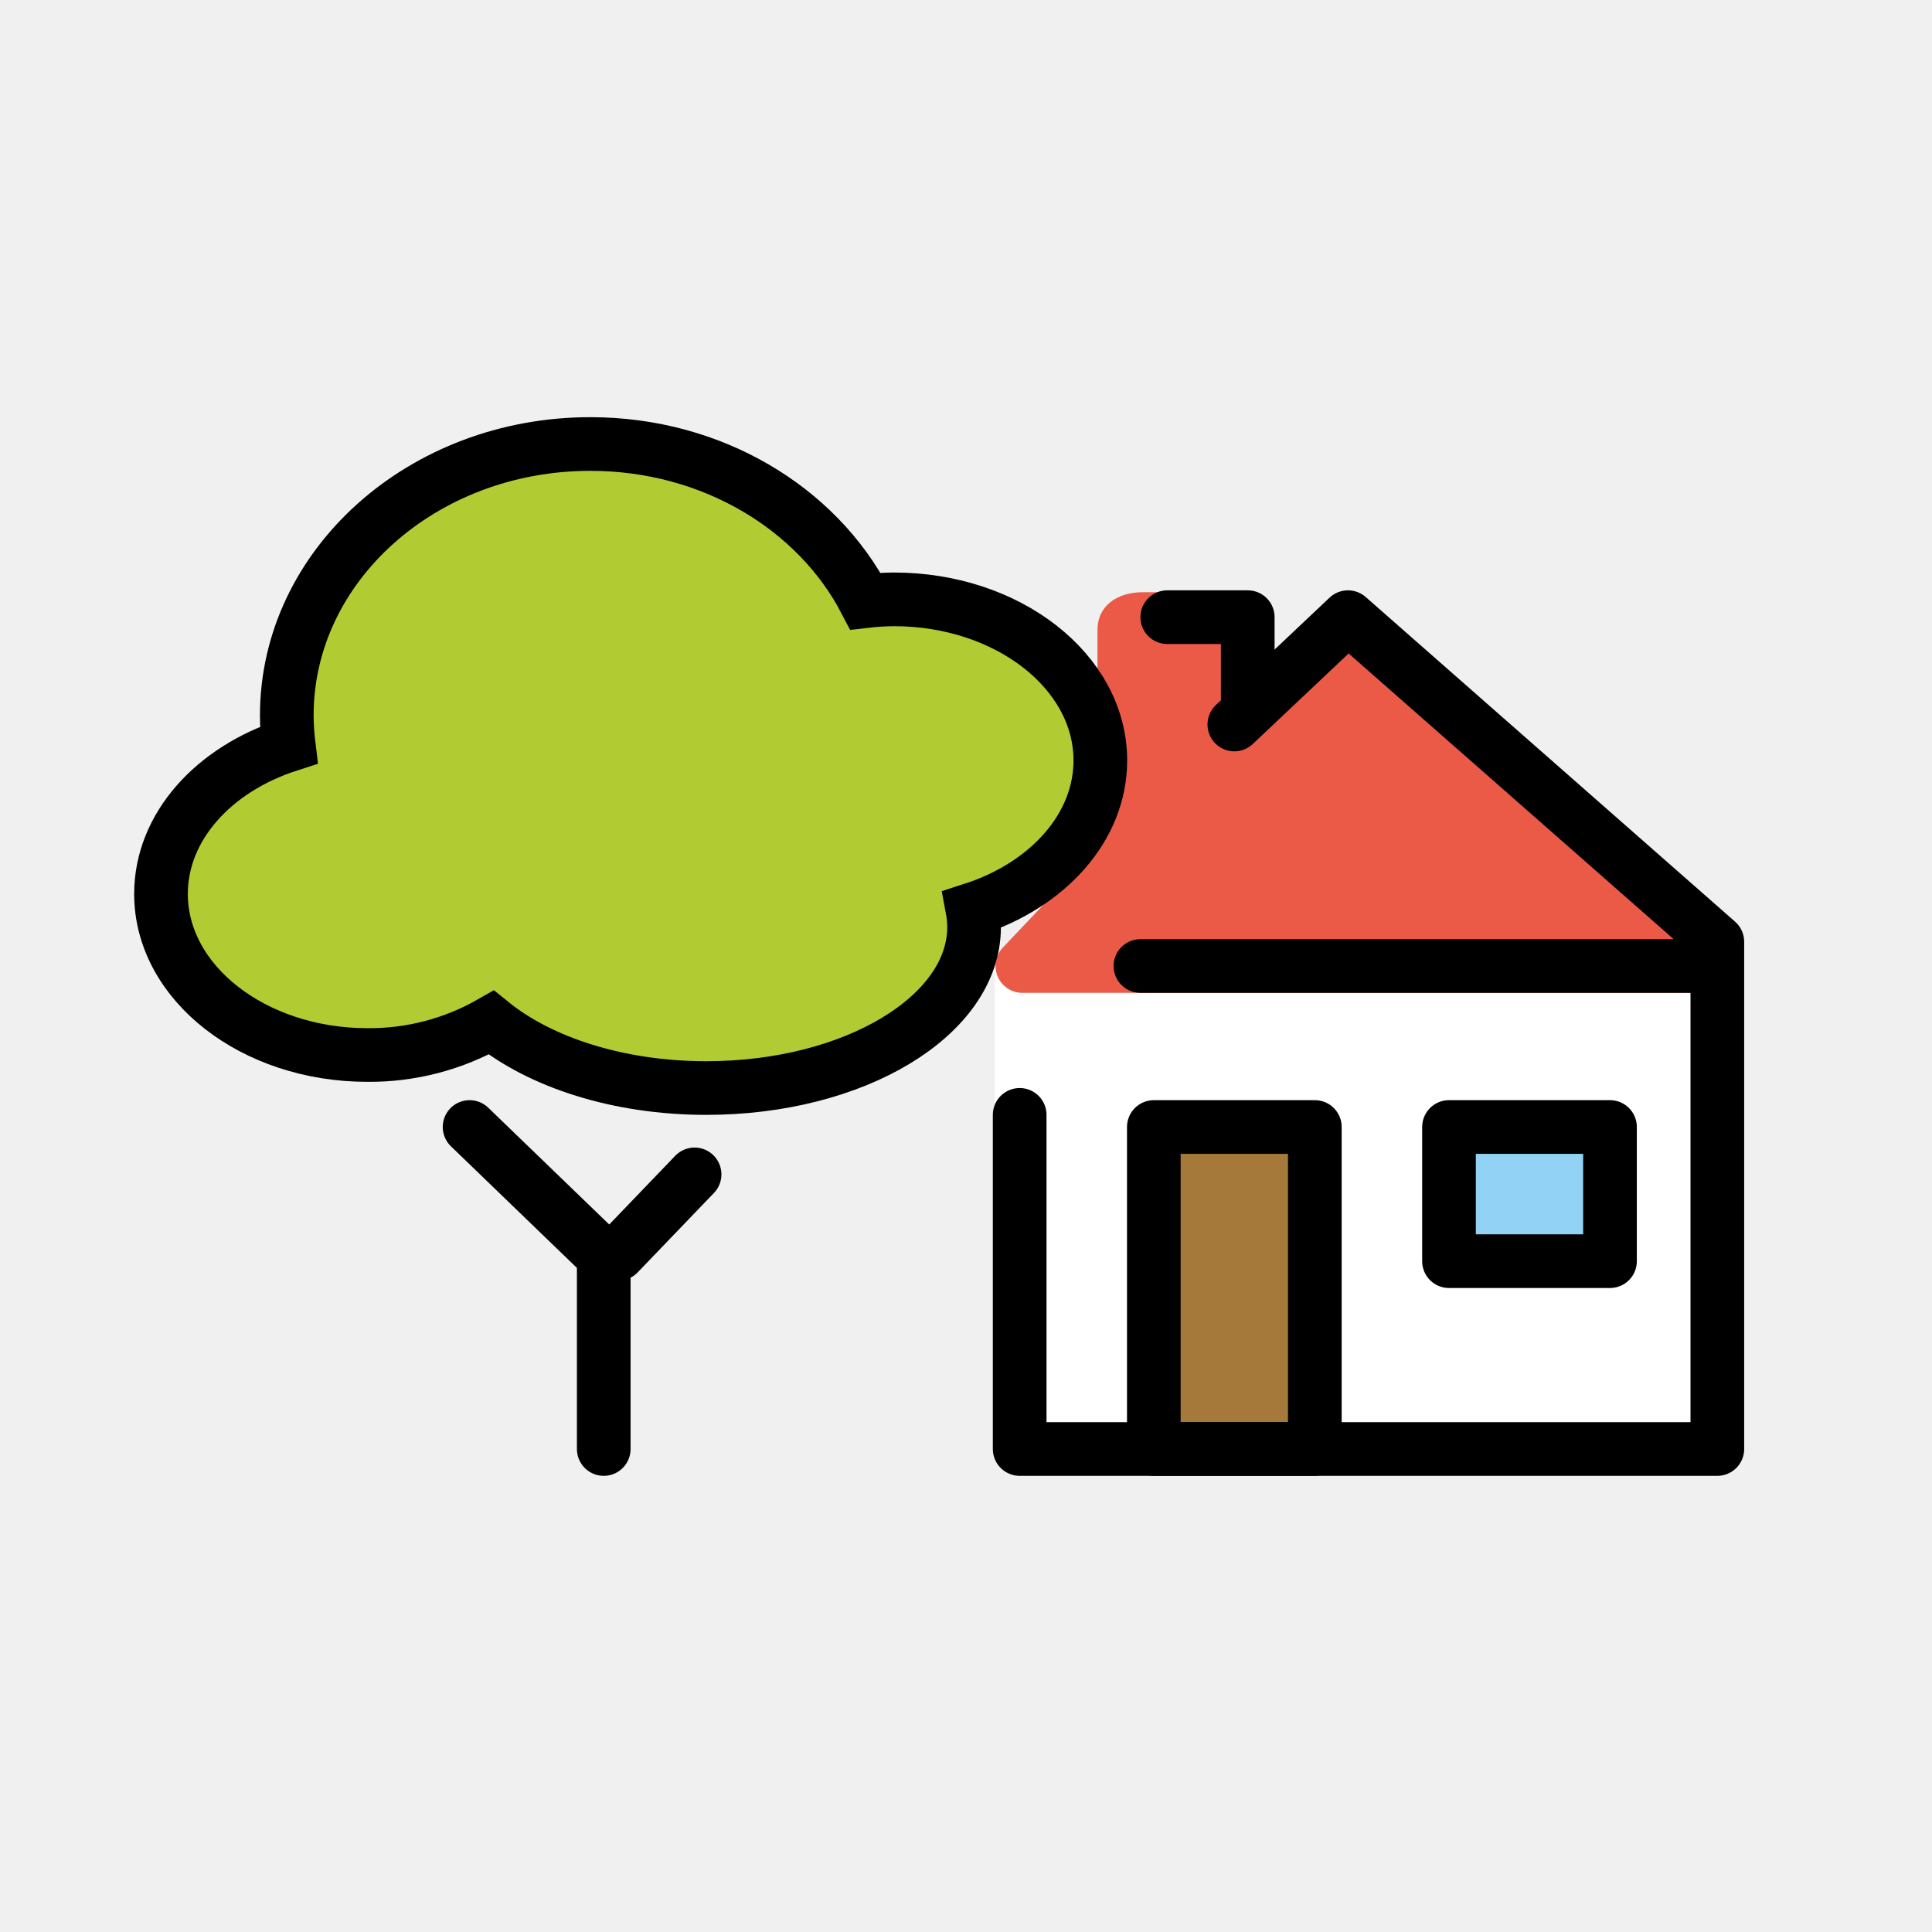
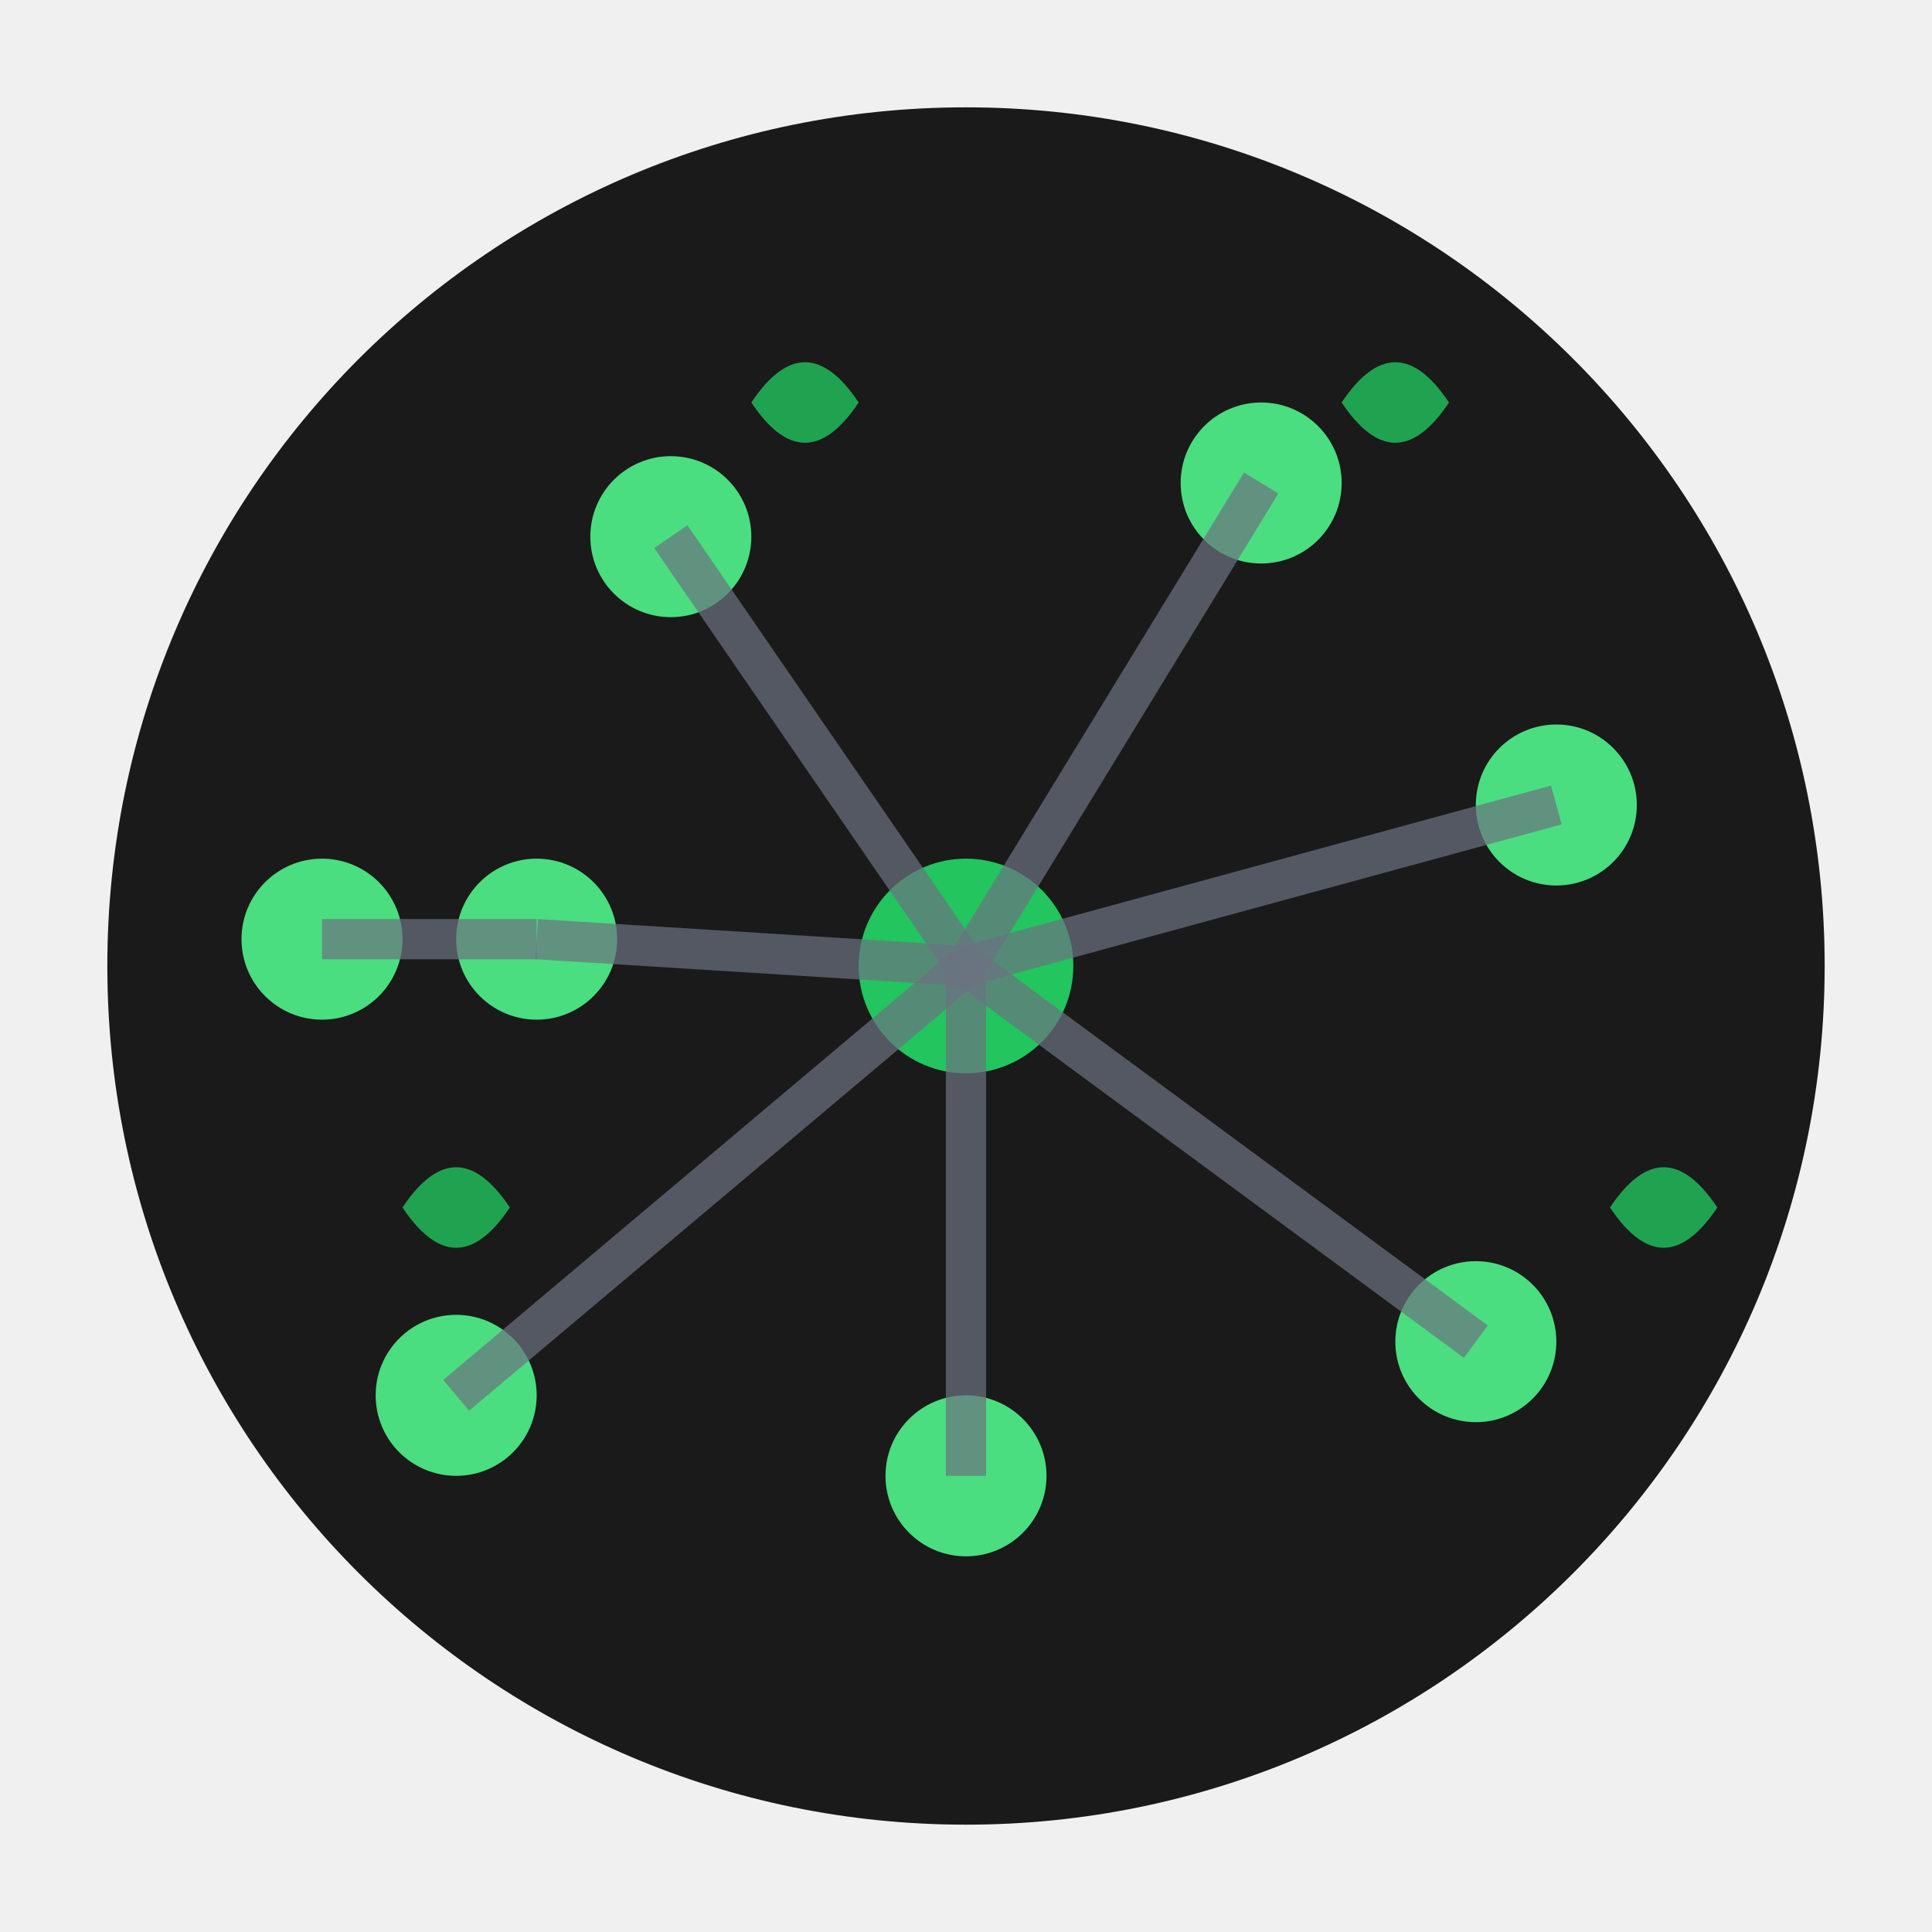
- <svg xmlns="http://www.w3.org/2000/svg" id="emoji" viewBox="0 0 72 72" version="1.1">
-   <g id="color">
-     <rect x="37.075" y="36.053" width="26.884" height="18.114" fill="#FFFFFF" />
-     <polygon fill="#EA5A47" stroke="#EA5A47" stroke-linecap="round" stroke-linejoin="round" stroke-miterlimit="10" stroke-width="2" points="50.235,23.2 38.1,36 63.5,36" />
-     <path fill="#EA5A47" d="M47.3,26l-6.4,6.059v-8.573c0-0.931,0.755-1.416,1.686-1.416h3.028 c0.931,0,1.686,0.485,1.686,1.416C47.3,23.486,47.3,26,47.3,26z" />
-     <rect x="43" y="42" width="6" height="12" fill="#A57939" />
-     <rect x="54" y="42" width="6" height="5" fill="#92D3F5" />
-     <path fill="#B1CC33" d="M41.006,28.339c0-3.312-3.445-6.003-7.694-6.003c-0.355,0.003-0.71,0.025-1.062,0.066 c-1.8-3.455-5.707-5.855-10.25-5.855c-6.248,0-11.312,4.529-11.312,10.114c0.001,0.369,0.025,0.738,0.07,1.104 C7.966,28.666,6,30.81,6,33.314c0,3.312,3.445,6.003,7.694,6.003c1.615,0.014,3.206-0.402,4.614-1.207 c1.818,1.477,4.726,2.438,8.015,2.438c5.511,0,9.978-2.688,9.978-6.003c-0.001-0.219-0.021-0.438-0.061-0.653 C39.036,32.99,41.006,30.845,41.006,28.339z" />
-   </g>
-   <g id="hair" />
-   <g id="skin" />
-   <g id="skin-shadow" />
-   <g id="line">
-     <polyline fill="none" stroke="#000000" stroke-linecap="round" stroke-linejoin="round" stroke-miterlimit="10" stroke-width="2" points="46,27 50.235,23 64,35.098 64,54 38,54 38,41.548" />
-     <rect x="43" y="42" width="6" height="12" fill="none" stroke="#000000" stroke-linecap="round" stroke-linejoin="round" stroke-miterlimit="10" stroke-width="2" />
-     <rect x="54" y="42" width="6" height="5" fill="none" stroke="#000000" stroke-linecap="round" stroke-linejoin="round" stroke-miterlimit="10" stroke-width="2" />
-     <polyline fill="none" stroke="#000000" stroke-linecap="round" stroke-linejoin="round" stroke-miterlimit="10" stroke-width="2" points="43.5,23 46.5,23 46.5,26" />
-     <path fill="none" stroke="#000000" stroke-miterlimit="10" stroke-width="2" d="M31.245,39.34" />
-     <polyline fill="none" stroke="#000000" stroke-linecap="round" stroke-linejoin="round" stroke-width="2" points="22.5,54 22.5,46.827 17.5,42" />
-     <line x1="23.041" x2="25.885" y1="46.727" y2="43.766" fill="none" stroke="#000000" stroke-linecap="round" stroke-linejoin="round" stroke-width="2" />
-     <path fill="none" stroke="#000000" stroke-linecap="round" stroke-miterlimit="10" stroke-width="2" d="M41.006,28.339 c0-3.312-3.445-6.003-7.694-6.003c-0.355,0.003-0.71,0.025-1.062,0.066c-1.8-3.455-5.707-5.855-10.25-5.855 c-6.248,0-11.312,4.529-11.312,10.114c0.001,0.369,0.025,0.738,0.07,1.104C7.966,28.666,6,30.81,6,33.314 c0,3.312,3.445,6.003,7.694,6.003c1.615,0.014,3.206-0.402,4.614-1.207c1.818,1.477,4.726,2.438,8.015,2.438 c5.511,0,9.978-2.688,9.978-6.003c-0.001-0.219-0.021-0.438-0.061-0.653 C39.036,32.99,41.006,30.845,41.006,28.339z" />
-     <line x1="63.5" x2="42.5" y1="36" y2="36" fill="none" stroke="#000000" stroke-linecap="round" stroke-linejoin="round" stroke-miterlimit="10" stroke-width="2" />
-   </g>
+ <svg xmlns="http://www.w3.org/2000/svg" viewBox="0 0 72 72">
+   <circle cx="36" cy="36" r="32" fill="#1a1a1a" stroke="none" />
+   <circle cx="25" cy="20" r="3" fill="#4ade80" stroke="none" />
+   <circle cx="47" cy="18" r="3" fill="#4ade80" stroke="none" />
+   <circle cx="58" cy="30" r="3" fill="#4ade80" stroke="none" />
+   <circle cx="55" cy="50" r="3" fill="#4ade80" stroke="none" />
+   <circle cx="36" cy="55" r="3" fill="#4ade80" stroke="none" />
+   <circle cx="17" cy="52" r="3" fill="#4ade80" stroke="none" />
+   <circle cx="12" cy="35" r="3" fill="#4ade80" stroke="none" />
+   <circle cx="20" cy="35" r="3" fill="#4ade80" stroke="none" />
+   <circle cx="36" cy="36" r="4" fill="#22c55e" stroke="none" />
+   <line x1="25" y1="20" x2="36" y2="36" stroke="#6b7280" stroke-width="1.5" opacity="0.7" />
+   <line x1="47" y1="18" x2="36" y2="36" stroke="#6b7280" stroke-width="1.5" opacity="0.7" />
+   <line x1="58" y1="30" x2="36" y2="36" stroke="#6b7280" stroke-width="1.5" opacity="0.7" />
+   <line x1="55" y1="50" x2="36" y2="36" stroke="#6b7280" stroke-width="1.5" opacity="0.7" />
+   <line x1="36" y1="55" x2="36" y2="36" stroke="#6b7280" stroke-width="1.5" opacity="0.7" />
+   <line x1="17" y1="52" x2="36" y2="36" stroke="#6b7280" stroke-width="1.5" opacity="0.7" />
+   <line x1="12" y1="35" x2="20" y2="35" stroke="#6b7280" stroke-width="1.5" opacity="0.7" />
+   <line x1="20" y1="35" x2="36" y2="36" stroke="#6b7280" stroke-width="1.5" opacity="0.7" />
+   <path d="M28 15 Q30 12 32 15 Q30 18 28 15" fill="#22c55e" opacity="0.8" />
+   <path d="M50 15 Q52 12 54 15 Q52 18 50 15" fill="#22c55e" opacity="0.8" />
+   <path d="M60 45 Q62 42 64 45 Q62 48 60 45" fill="#22c55e" opacity="0.8" />
+   <path d="M15 45 Q17 42 19 45 Q17 48 15 45" fill="#22c55e" opacity="0.8" />
</svg>
